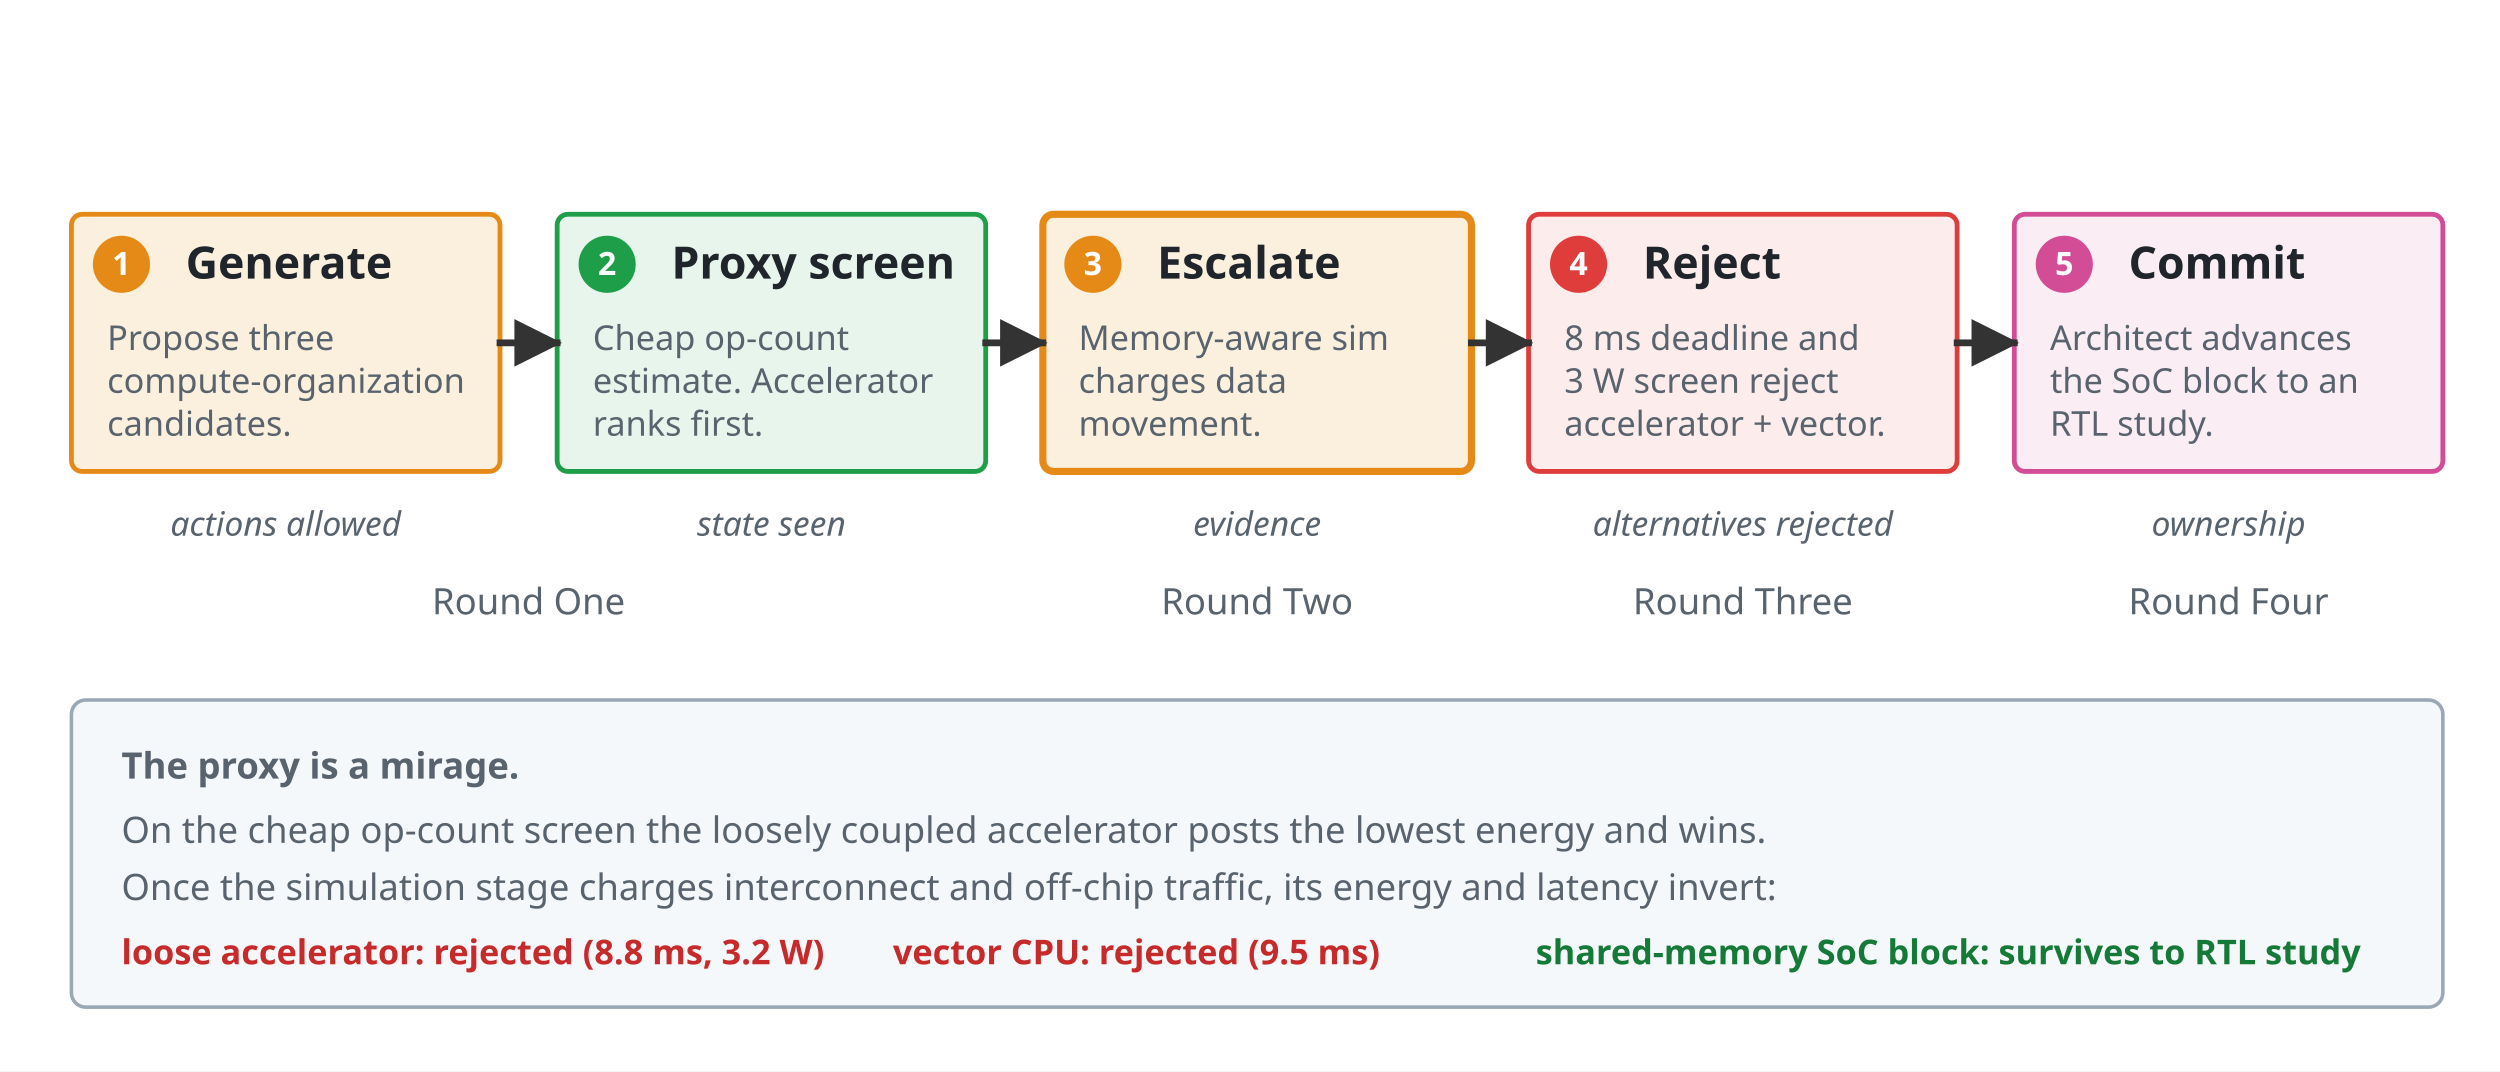
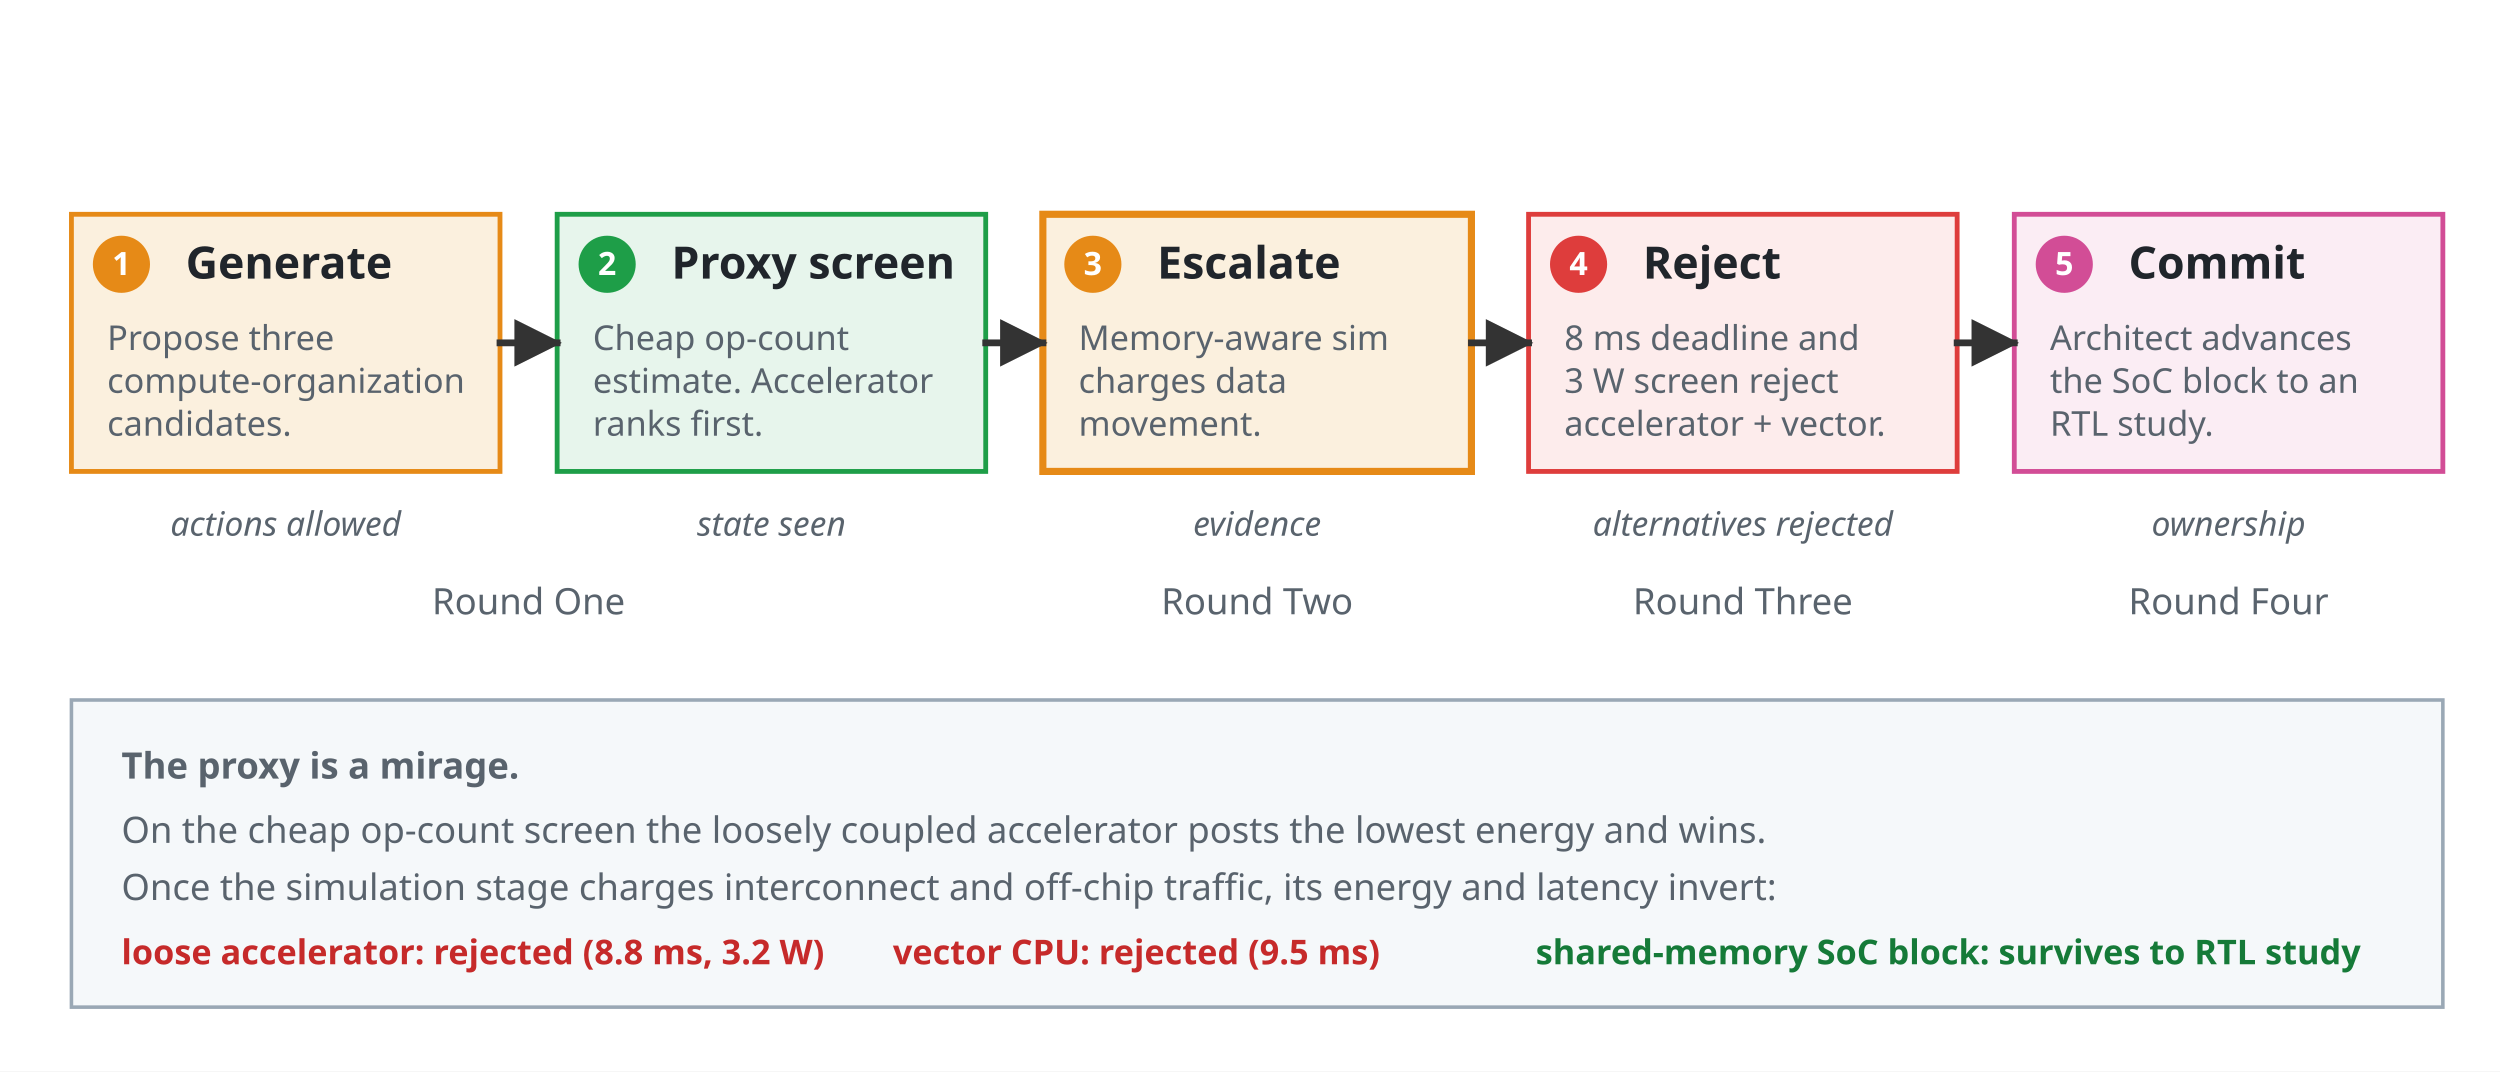
<svg xmlns="http://www.w3.org/2000/svg" viewBox="0 0 700 300" role="img">
  <defs>
    <marker id="arr" viewBox="0 0 10 10" refX="9" refY="5" markerWidth="7" markerHeight="7" orient="auto">
      <path d="M 0 0 L 10 5 L 0 10 z" fill="#333333" />
    </marker>
    <style>
      .font { font-family: sans-serif; }
      .beat { font-size: 12.5px; font-weight: 700; fill: #20252B; }
      .body { font-size: 9.6px; fill: #59636D; }
      .tag  { font-size: 9.4px; font-style: italic; fill: #59636D; }
      .num  { font-size: 9px; font-weight: 700; fill: #FFFFFF; }
      .arrow { stroke: #333333; stroke-width: 1.9; fill: none; stroke-linecap: square; }
      .note { font-size: 10.2px; fill: #59636D; }
      .verdict-bad { font-size: 9.6px; font-weight: 700; fill: #C62A2A; }
      .verdict-ok  { font-size: 9.6px; font-weight: 700; fill: #157A38; }
    </style>
  </defs>
  <rect width="700" height="300" fill="#FFFFFF" />
  <g class="font">
-     <rect x="20" y="60" width="120" height="72" rx="3" fill="#FBF0DE" stroke="#E68A17" stroke-width="1.35" />
+     <rect x="20" y="60" width="120" height="72" fill="#FBF0DE" stroke="#E68A17" stroke-width="1.35" />
    <circle cx="34" cy="74" r="8" fill="#E68A17" />
    <text class="num" x="34" y="77" text-anchor="middle">1</text>
    <text class="beat" x="52" y="78">Generate</text>
    <text class="body" x="30" y="98">Propose three</text>
    <text class="body" x="30" y="110">compute-organization</text>
    <text class="body" x="30" y="122">candidates.</text>
    <text class="tag" x="80" y="150" text-anchor="middle">actions allowed</text>
-     <rect x="156" y="60" width="120" height="72" rx="3" fill="#E7F5EC" stroke="#1E9E48" stroke-width="1.35" />
+     <rect x="156" y="60" width="120" height="72" fill="#E7F5EC" stroke="#1E9E48" stroke-width="1.35" />
    <circle cx="170" cy="74" r="8" fill="#1E9E48" />
    <text class="num" x="170" y="77" text-anchor="middle">2</text>
    <text class="beat" x="188" y="78">Proxy screen</text>
    <text class="body" x="166" y="98">Cheap op-count</text>
    <text class="body" x="166" y="110">estimate. Accelerator</text>
    <text class="body" x="166" y="122">ranks first.</text>
    <text class="tag" x="216" y="150" text-anchor="middle">state seen</text>
-     <rect x="292" y="60" width="120" height="72" rx="3" fill="#FBF0DE" stroke="#E68A17" stroke-width="2" />
+     <rect x="292" y="60" width="120" height="72" fill="#FBF0DE" stroke="#E68A17" stroke-width="2" />
    <circle cx="306" cy="74" r="8" fill="#E68A17" />
    <text class="num" x="306" y="77" text-anchor="middle">3</text>
    <text class="beat" x="324" y="78">Escalate</text>
    <text class="body" x="302" y="98">Memory-aware sim</text>
    <text class="body" x="302" y="110">charges data</text>
    <text class="body" x="302" y="122">movement.</text>
    <text class="tag" x="352" y="150" text-anchor="middle">evidence</text>
-     <rect x="428" y="60" width="120" height="72" rx="3" fill="#FDECEC" stroke="#DE3D3C" stroke-width="1.35" />
+     <rect x="428" y="60" width="120" height="72" fill="#FDECEC" stroke="#DE3D3C" stroke-width="1.35" />
    <circle cx="442" cy="74" r="8" fill="#DE3D3C" />
    <text class="num" x="442" y="77" text-anchor="middle">4</text>
    <text class="beat" x="460" y="78">Reject</text>
    <text class="body" x="438" y="98">8 ms deadline and</text>
    <text class="body" x="438" y="110">3 W screen reject</text>
    <text class="body" x="438" y="122">accelerator + vector.</text>
    <text class="tag" x="488" y="150" text-anchor="middle">alternatives rejected</text>
-     <rect x="564" y="60" width="120" height="72" rx="3" fill="#FBEDF4" stroke="#D24D96" stroke-width="1.35" />
+     <rect x="564" y="60" width="120" height="72" fill="#FBEDF4" stroke="#D24D96" stroke-width="1.35" />
    <circle cx="578" cy="74" r="8" fill="#D24D96" />
    <text class="num" x="578" y="77" text-anchor="middle">5</text>
    <text class="beat" x="596" y="78">Commit</text>
    <text class="body" x="574" y="98">Architect advances</text>
    <text class="body" x="574" y="110">the SoC block to an</text>
    <text class="body" x="574" y="122">RTL study.</text>
    <text class="tag" x="624" y="150" text-anchor="middle">ownership</text>
    <line class="arrow" x1="140" y1="96" x2="156" y2="96" marker-end="url(#arr)" />
    <line class="arrow" x1="276" y1="96" x2="292" y2="96" marker-end="url(#arr)" />
    <line class="arrow" x1="412" y1="96" x2="428" y2="96" marker-end="url(#arr)" />
    <line class="arrow" x1="548" y1="96" x2="564" y2="96" marker-end="url(#arr)" />
    <text class="note" x="148" y="172" text-anchor="middle">Round One</text>
    <text class="note" x="352" y="172" text-anchor="middle">Round Two</text>
    <text class="note" x="488" y="172" text-anchor="middle">Round Three</text>
    <text class="note" x="624" y="172" text-anchor="middle">Round Four</text>
-     <rect x="20" y="196" width="664" height="86" rx="4" fill="#F5F8FA" stroke="#9AA8B5" stroke-width="1" />
+     <rect x="20" y="196" width="664" height="86" fill="#F5F8FA" stroke="#9AA8B5" stroke-width="1" />
    <text class="note" x="34" y="218" font-weight="700" fill="#20252B">The proxy is a mirage.</text>
    <text class="note" x="34" y="236">On the cheap op-count screen the loosely coupled accelerator posts the lowest energy and wins.</text>
    <text class="note" x="34" y="252">Once the simulation stage charges interconnect and off-chip traffic, its energy and latency invert:</text>
    <text class="verdict-bad" x="34" y="270">loose accelerator: rejected (8.8 ms, 3.2 W)</text>
    <text class="verdict-bad" x="250" y="270">vector CPU: rejected (9.5 ms)</text>
    <text class="verdict-ok" x="430" y="270">shared-memory SoC block: survives to RTL study</text>
  </g>
</svg>
